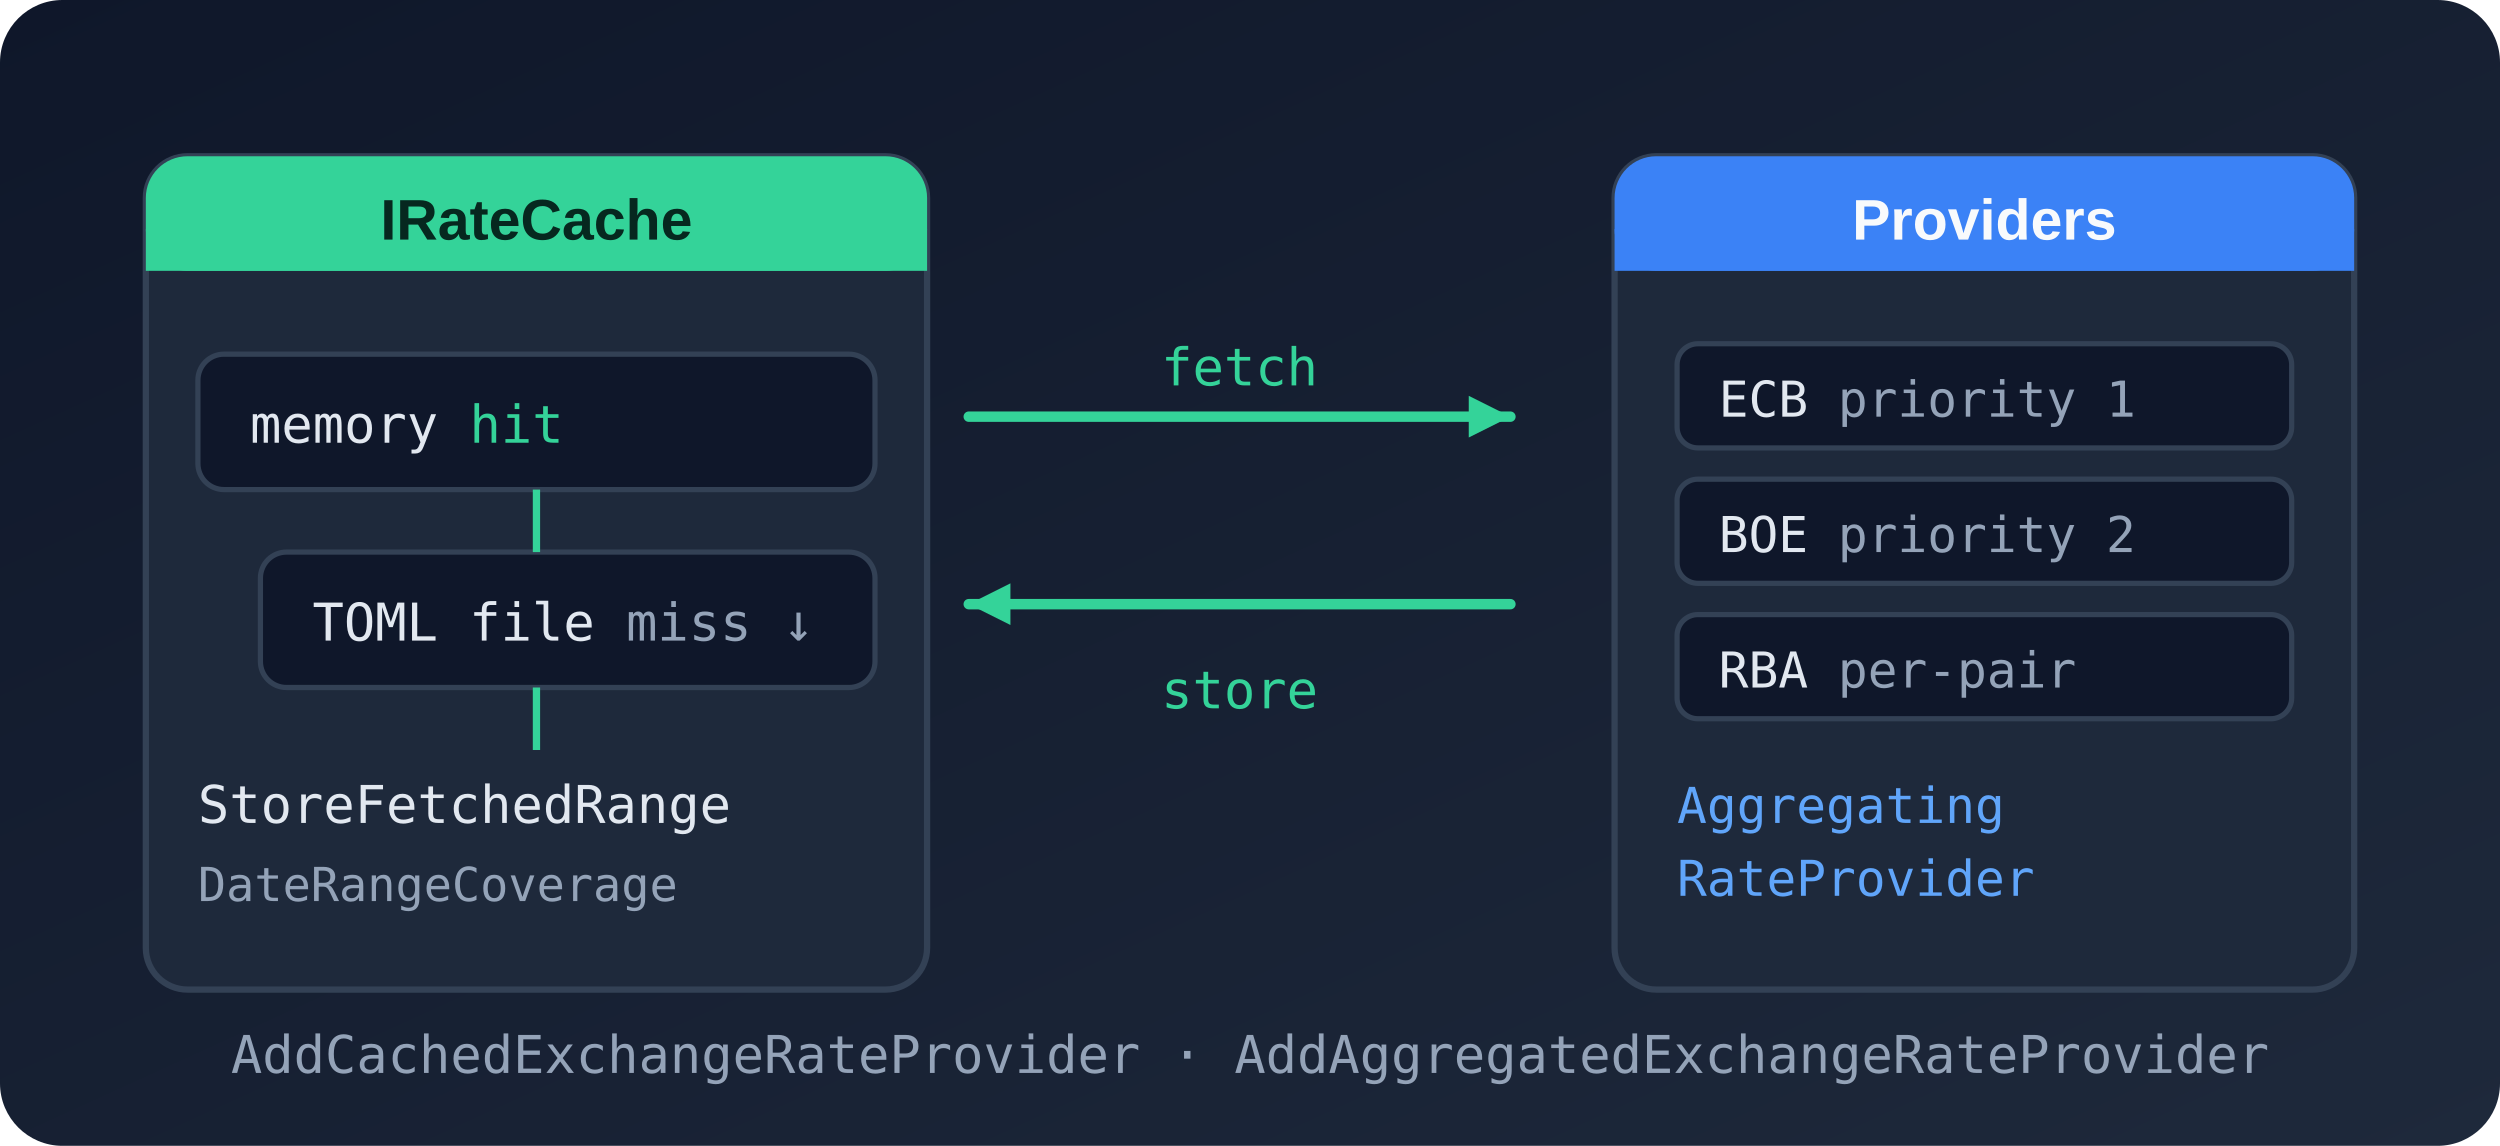
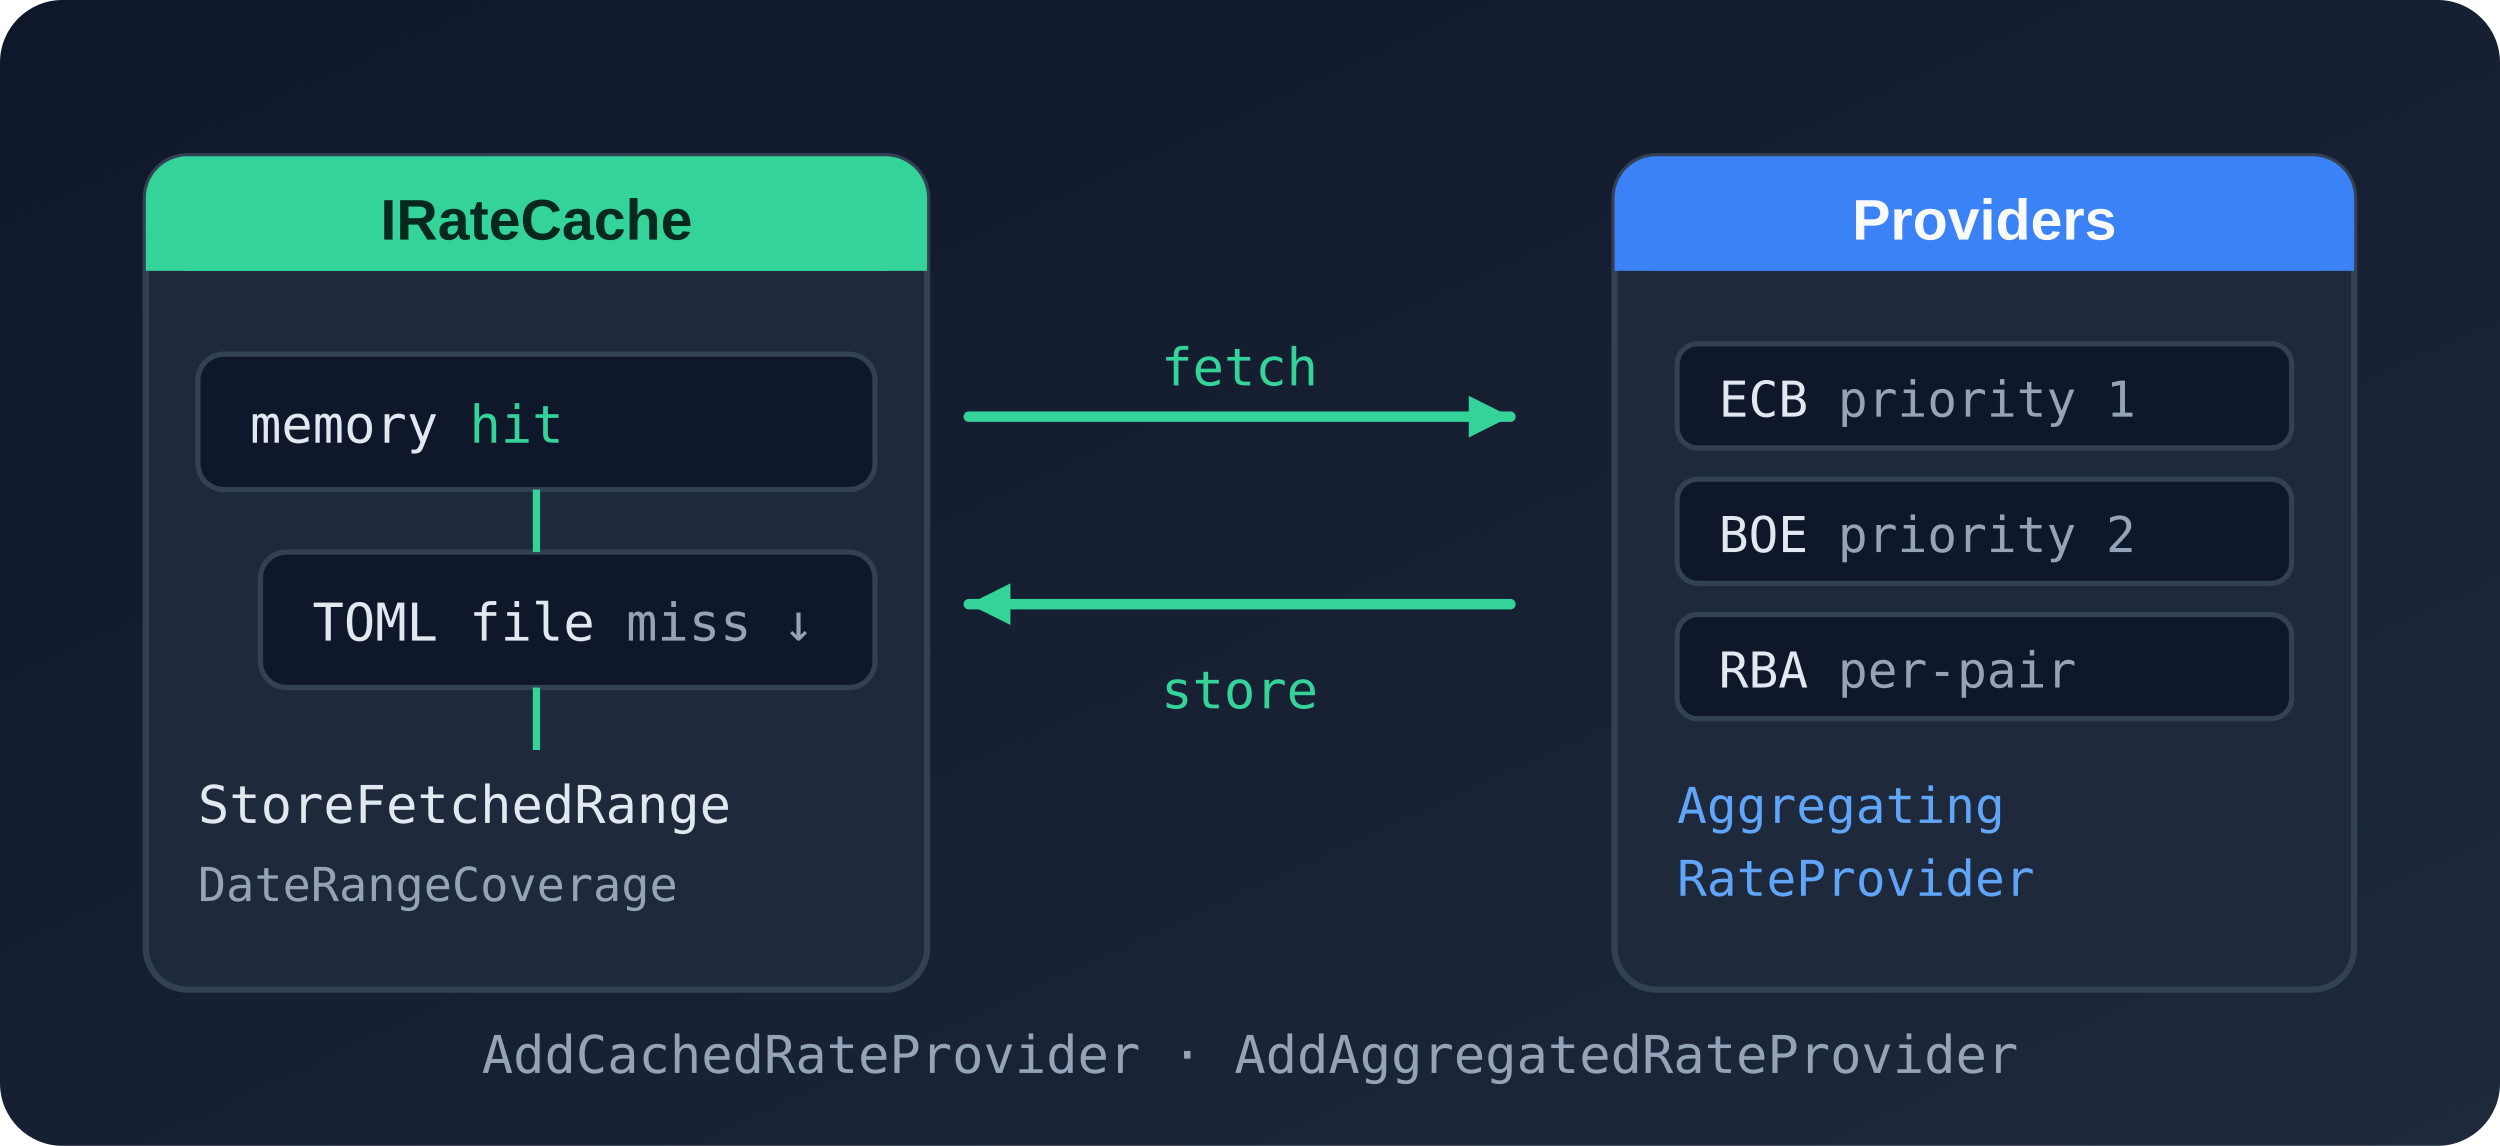
<svg xmlns="http://www.w3.org/2000/svg" viewBox="0 0 480 220" role="img" aria-label="Bodu.Financial.ExchangeRates.Caching — read-through caching and aggregation for exchange-rate providers">
  <defs>
    <linearGradient id="fxcache-bg" x1="0" y1="0" x2="1" y2="1">
      <stop offset="0" stop-color="#0F172A" />
      <stop offset="1" stop-color="#1E293B" />
    </linearGradient>
  </defs>
  <rect width="480" height="220" rx="12" fill="url(#fxcache-bg)" />
  <g transform="translate(28 30)" font-family="'Segoe UI','Helvetica Neue',Arial,sans-serif" font-size="11">
    <rect width="150" height="160" rx="8" fill="#1E293B" stroke="#334155" stroke-width="1.2" />
    <rect width="150" height="22" rx="8" fill="#34D399" />
    <rect y="14" width="150" height="8" fill="#34D399" />
    <text x="75" y="16" fill="#06281F" text-anchor="middle" font-weight="700" font-size="11">IRateCache</text>
    <g stroke="#334155" stroke-width="1">
      <rect x="10" y="38" width="130" height="26" rx="5" fill="#0F172A" />
      <rect x="22" y="76" width="118" height="26" rx="5" fill="#0F172A" />
    </g>
    <g fill="#E2E8F0" font-family="'Consolas','Menlo',monospace" font-size="10">
      <text x="20" y="55">memory <tspan fill="#34D399">hit</tspan>
      </text>
      <text x="32" y="93">TOML file <tspan fill="#94A3B8">miss ↓</tspan>
      </text>
    </g>
    <g fill="none" stroke="#34D399" stroke-width="1.4">
      <path d="M 75 64 L 75 76" />
      <path d="M 75 102 L 75 114" />
    </g>
    <g fill="#E2E8F0" font-family="'Consolas','Menlo',monospace" font-size="10">
      <text x="10" y="128">StoreFetchedRange</text>
      <text x="10" y="143">
        <tspan fill="#94A3B8" font-size="9">DateRangeCoverage</tspan>
      </text>
    </g>
  </g>
  <g transform="translate(186 80)" fill="none" stroke="#34D399" stroke-width="2" stroke-linecap="round">
    <line x1="0" y1="0" x2="104" y2="0" />
    <polygon points="104,0 96,-4 96,4" fill="#34D399" stroke="none" />
    <line x1="104" y1="36" x2="0" y2="36" />
    <polygon points="0,36 8,32 8,40" fill="#34D399" stroke="none" />
  </g>
  <g transform="translate(186 80)" fill="#34D399" font-family="'Consolas','Menlo',monospace" font-size="10" text-anchor="middle">
    <text x="52" y="-6">fetch</text>
    <text x="52" y="56">store</text>
  </g>
  <g transform="translate(310 30)" font-family="'Segoe UI','Helvetica Neue',Arial,sans-serif" font-size="11">
    <rect width="142" height="160" rx="8" fill="#1E293B" stroke="#334155" stroke-width="1.2" />
    <rect width="142" height="22" rx="8" fill="#3B82F6" />
    <rect y="14" width="142" height="8" fill="#3B82F6" />
    <text x="71" y="16" fill="#F8FAFC" text-anchor="middle" font-weight="700" font-size="11">Providers</text>
    <g stroke="#334155" stroke-width="1">
      <rect x="12" y="36" width="118" height="20" rx="4" fill="#0F172A" />
      <rect x="12" y="62" width="118" height="20" rx="4" fill="#0F172A" />
      <rect x="12" y="88" width="118" height="20" rx="4" fill="#0F172A" />
    </g>
    <g fill="#E2E8F0" font-family="'Consolas','Menlo',monospace" font-size="9.5">
      <text x="20" y="50">ECB <tspan fill="#94A3B8">priority 1</tspan>
      </text>
      <text x="20" y="76">BOE <tspan fill="#94A3B8">priority 2</tspan>
      </text>
      <text x="20" y="102">RBA <tspan fill="#94A3B8">per-pair</tspan>
      </text>
    </g>
    <g fill="#E2E8F0" font-family="'Consolas','Menlo',monospace" font-size="9.5">
      <text x="12" y="128">
        <tspan fill="#60A5FA">Aggregating</tspan>
      </text>
      <text x="12" y="142">
        <tspan fill="#60A5FA">RateProvider</tspan>
      </text>
    </g>
  </g>
  <g fill="#94A3B8" font-family="'Consolas','Menlo',monospace" font-size="10">
-     <text x="240" y="206" text-anchor="middle">AddCachedExchangeRateProvider · AddAggregatedExchangeRateProvider</text>
+     <text x="240" y="206" text-anchor="middle">AddCachedRateProvider · AddAggregatedRateProvider</text>
  </g>
</svg>
